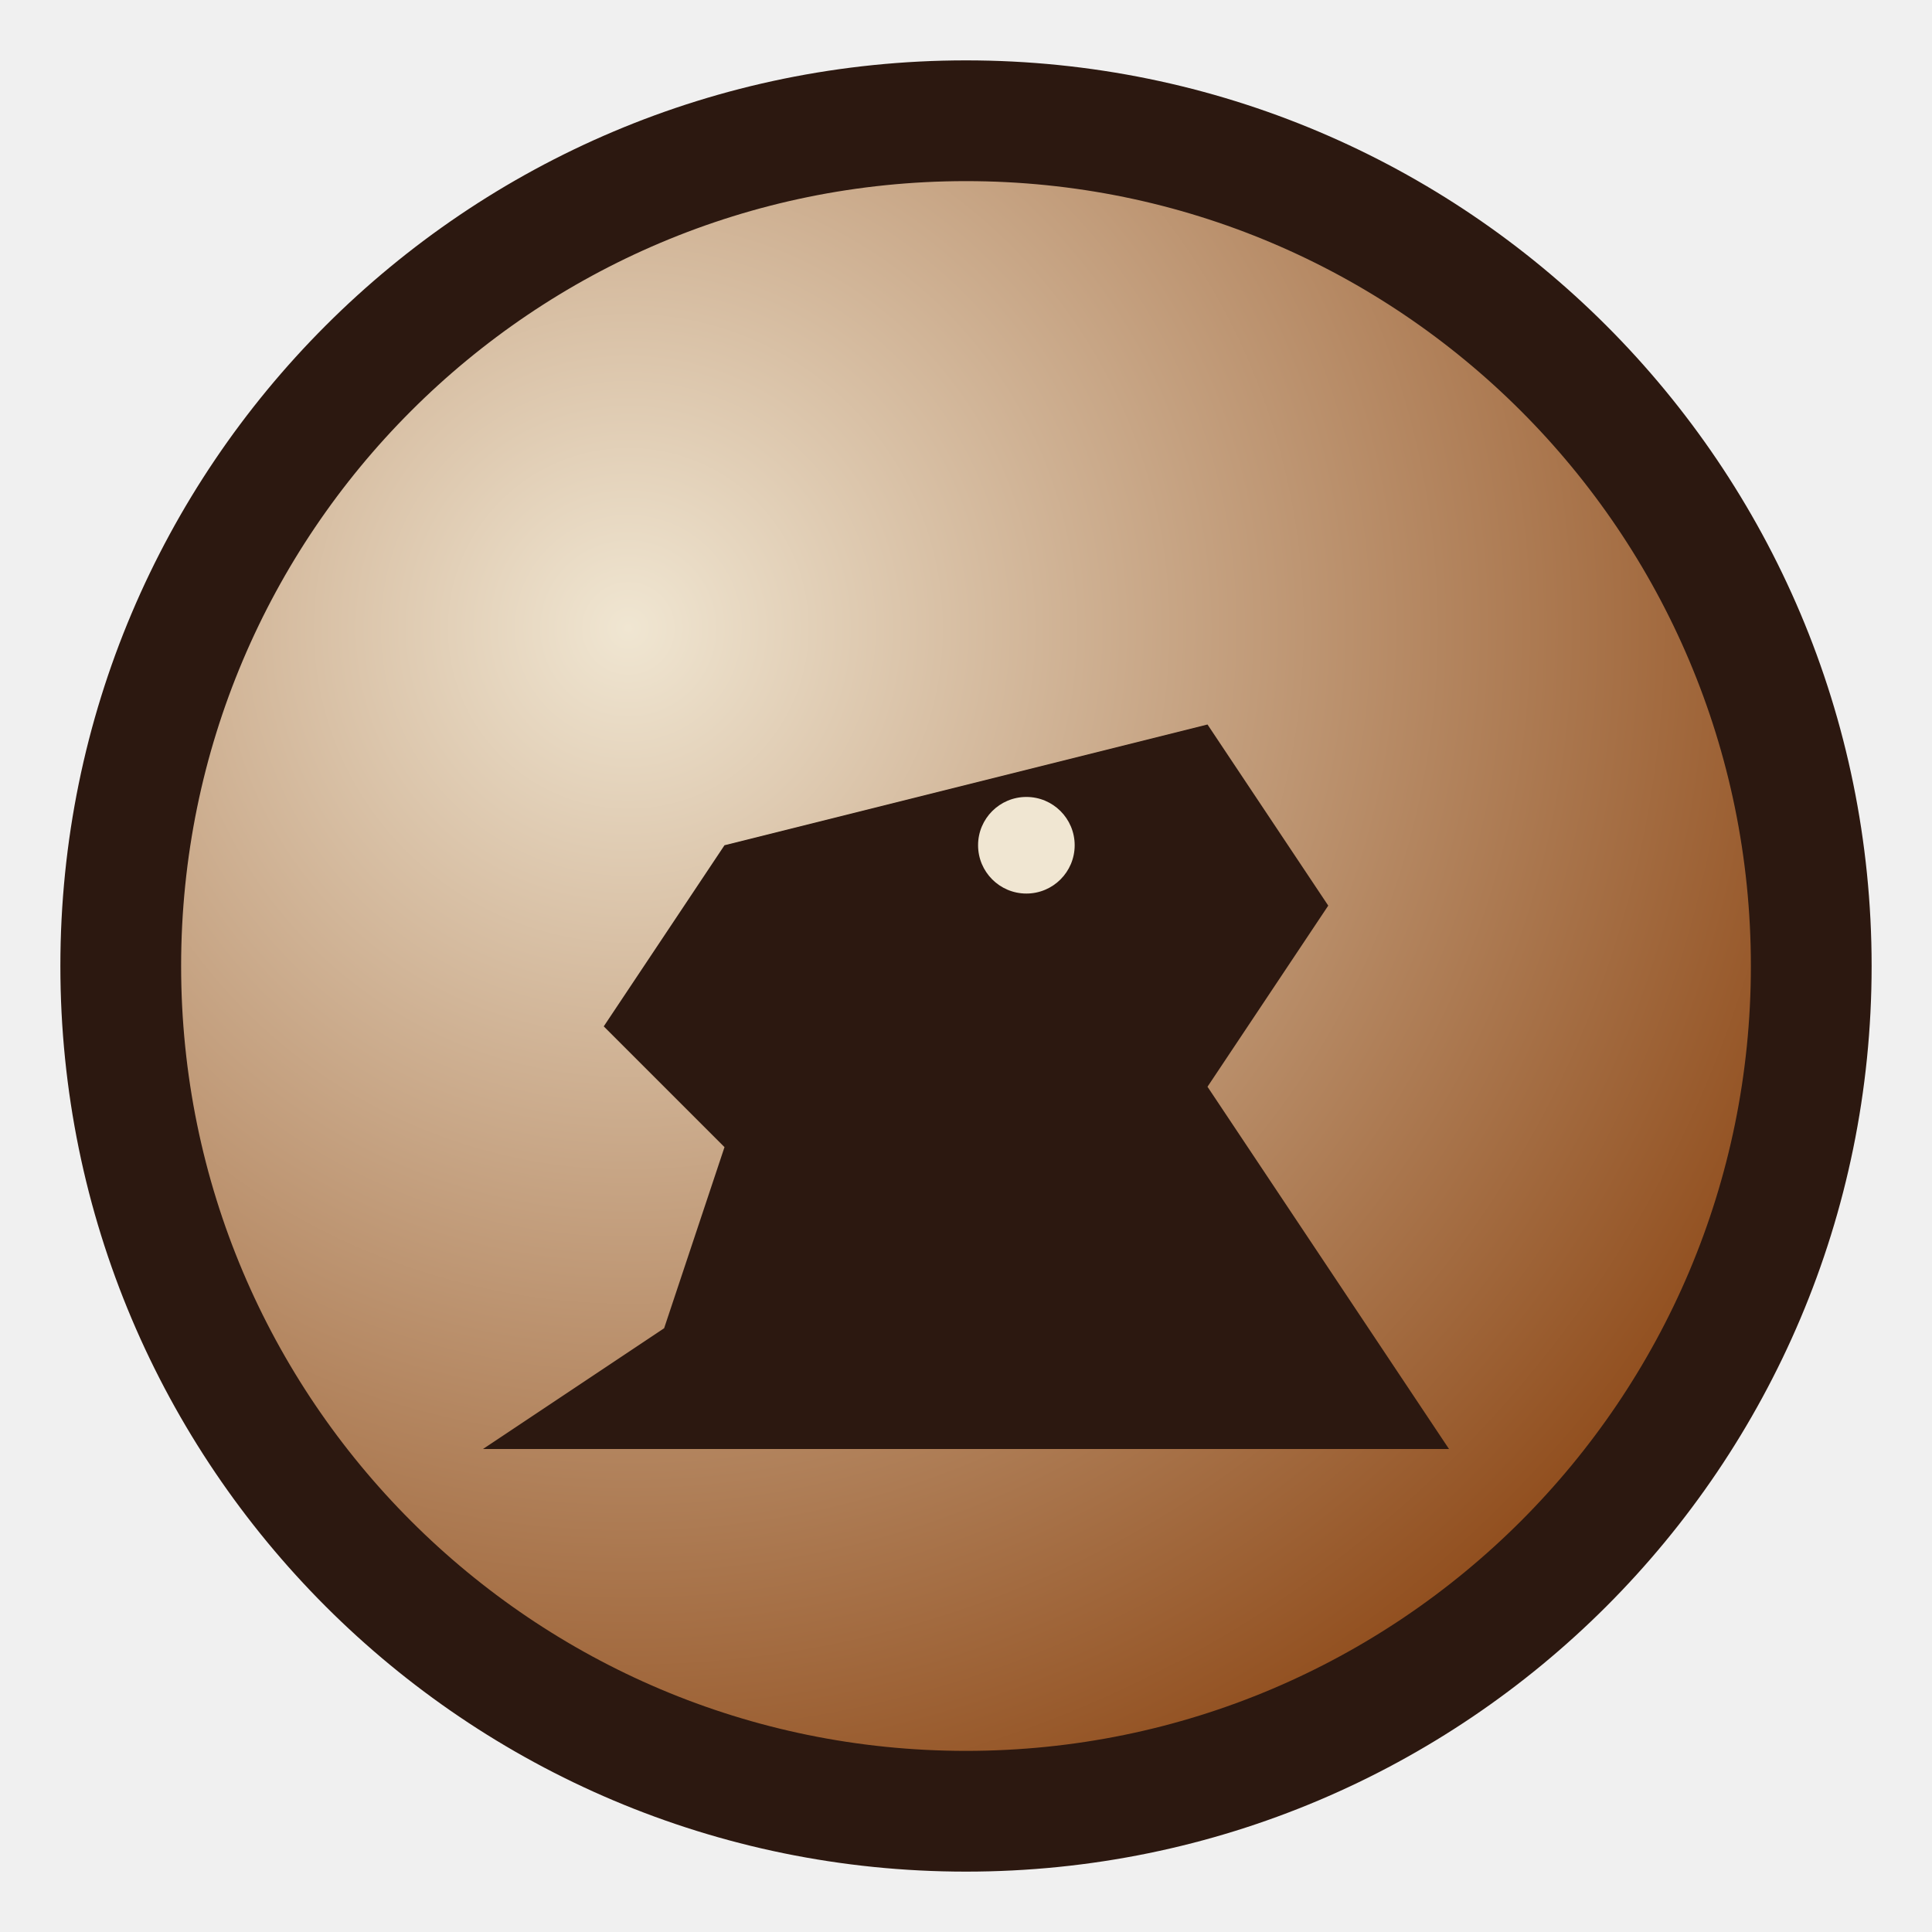
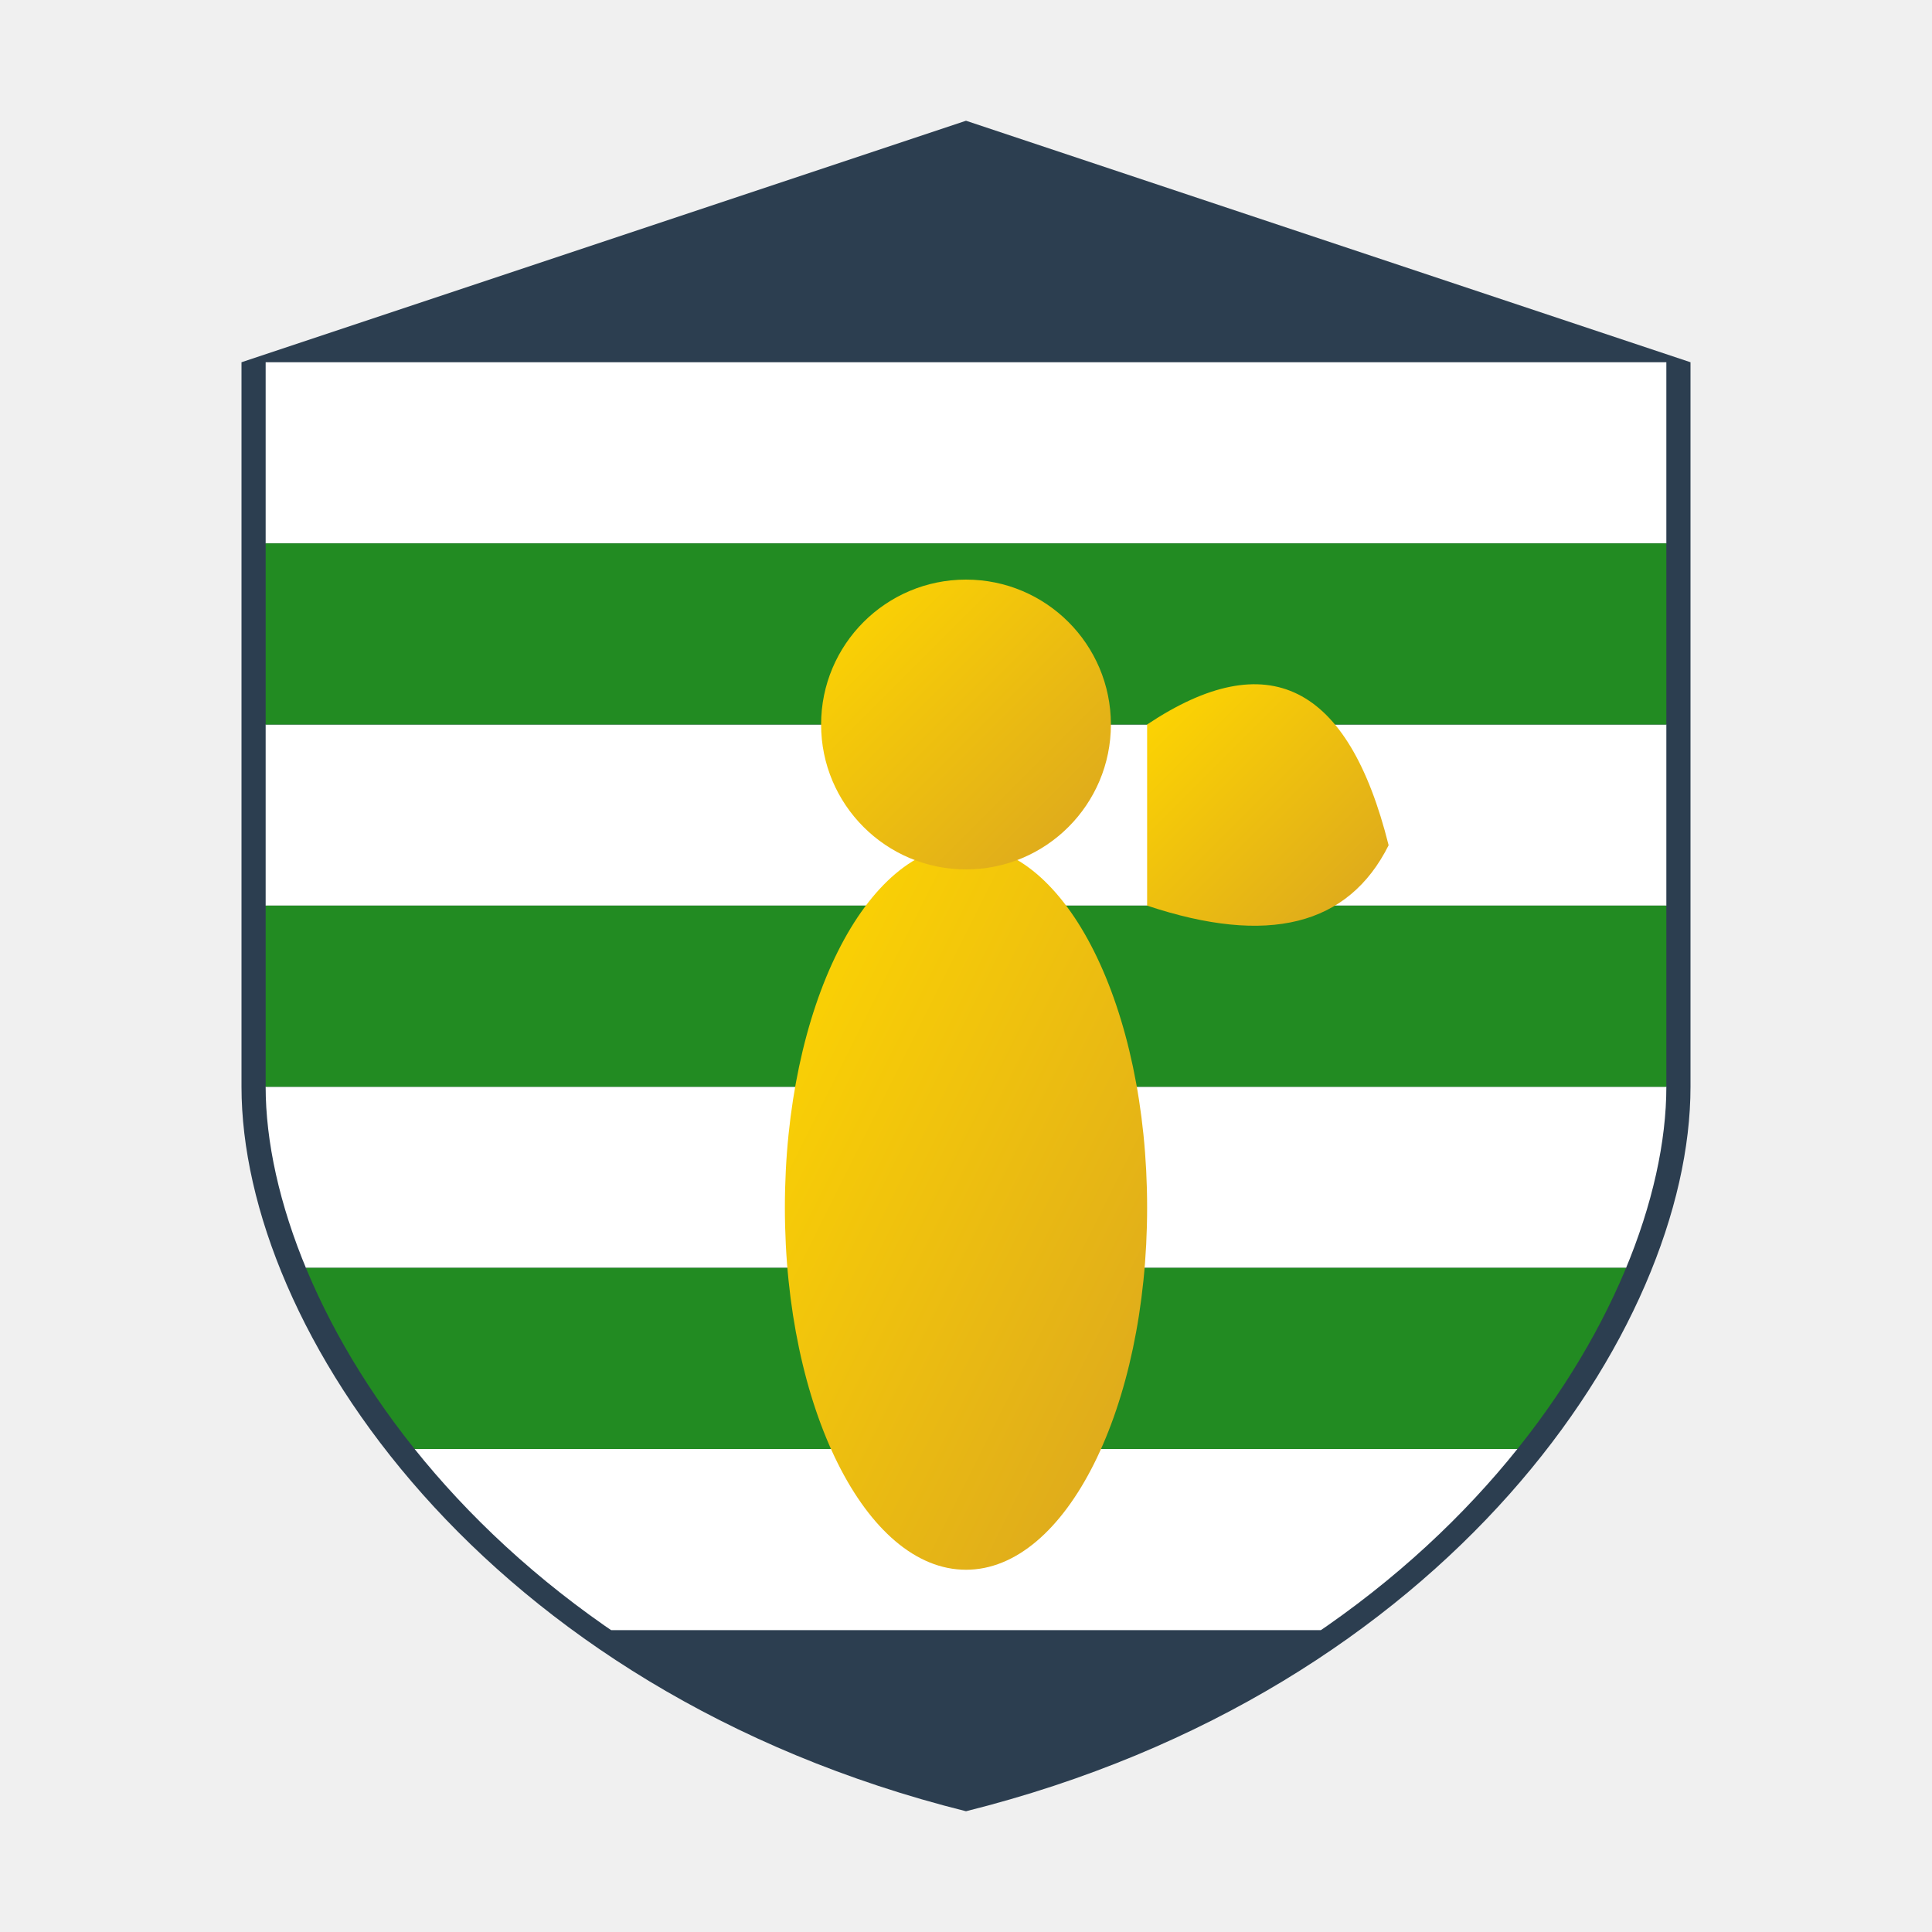
<svg xmlns="http://www.w3.org/2000/svg" viewBox="0 0 16 16" width="16" height="16">
  <defs>
-     <radialGradient id="bg16" cx="0.3" cy="0.3" r="0.8">
-       <stop offset="0%" style="stop-color:#f0e6d2" />
-       <stop offset="100%" style="stop-color:#8b4513" />
-     </radialGradient>
+     <linearGradient id="gold16" x1="0%" y1="0%" x2="100%" y2="100%">
+       <stop offset="0%" style="stop-color:#ffd700" />
+       <stop offset="100%" style="stop-color:#daa520" />
+     </linearGradient>
  </defs>
-   <circle cx="8" cy="8" r="7" fill="url(#bg16)" stroke="#2c1810" />
-   <path d="M4 12 L12 12 L11 10.5 L10 9 L11 7.5 L10 6 L8 6.5 L6 7 L5 8.5 L6 9.5 L5.5 11 Z" fill="#2c1810" />
-   <circle cx="8.5" cy="7" r="0.4" fill="#f0e6d2" />
+   <path d="M8 1 L14 3 L14 9 C14 11 12 14 8 15 C4 14 2 11 2 9 L2 3 Z" fill="#2c3e50" />
+   <defs>
+     <clipPath id="shield16">
+       <path d="M8 1.2 L13.8 3 L13.8 9 C13.8 10.8 12 13.8 8 14.8 C4 13.8 2.2 10.8 2.2 9 L2.2 3 Z" />
+     </clipPath>
+   </defs>
+   <g clip-path="url(#shield16)">
+     <rect x="2" y="3" width="12" height="1.5" fill="#ffffff" />
+     <rect x="2" y="6" width="12" height="1.5" fill="#ffffff" />
+     <rect x="2" y="9" width="12" height="1.5" fill="#ffffff" />
+     <rect x="2" y="12" width="12" height="1.5" fill="#ffffff" />
+     <rect x="2" y="4.5" width="12" height="1.5" fill="#228b22" />
+     <rect x="2" y="7.5" width="12" height="1.5" fill="#228b22" />
+     <rect x="2" y="10.5" width="12" height="1.5" fill="#228b22" />
+     <g fill="url(#gold16)">
+       <ellipse cx="8" cy="10" rx="1.5" ry="3" />
+       <circle cx="8" cy="6" r="1.2" />
+       <path d="M9.5 6 Q11 5 11.5 7 Q11 8 9.5 7.5 Z" />
+     </g>
+   </g>
</svg>
